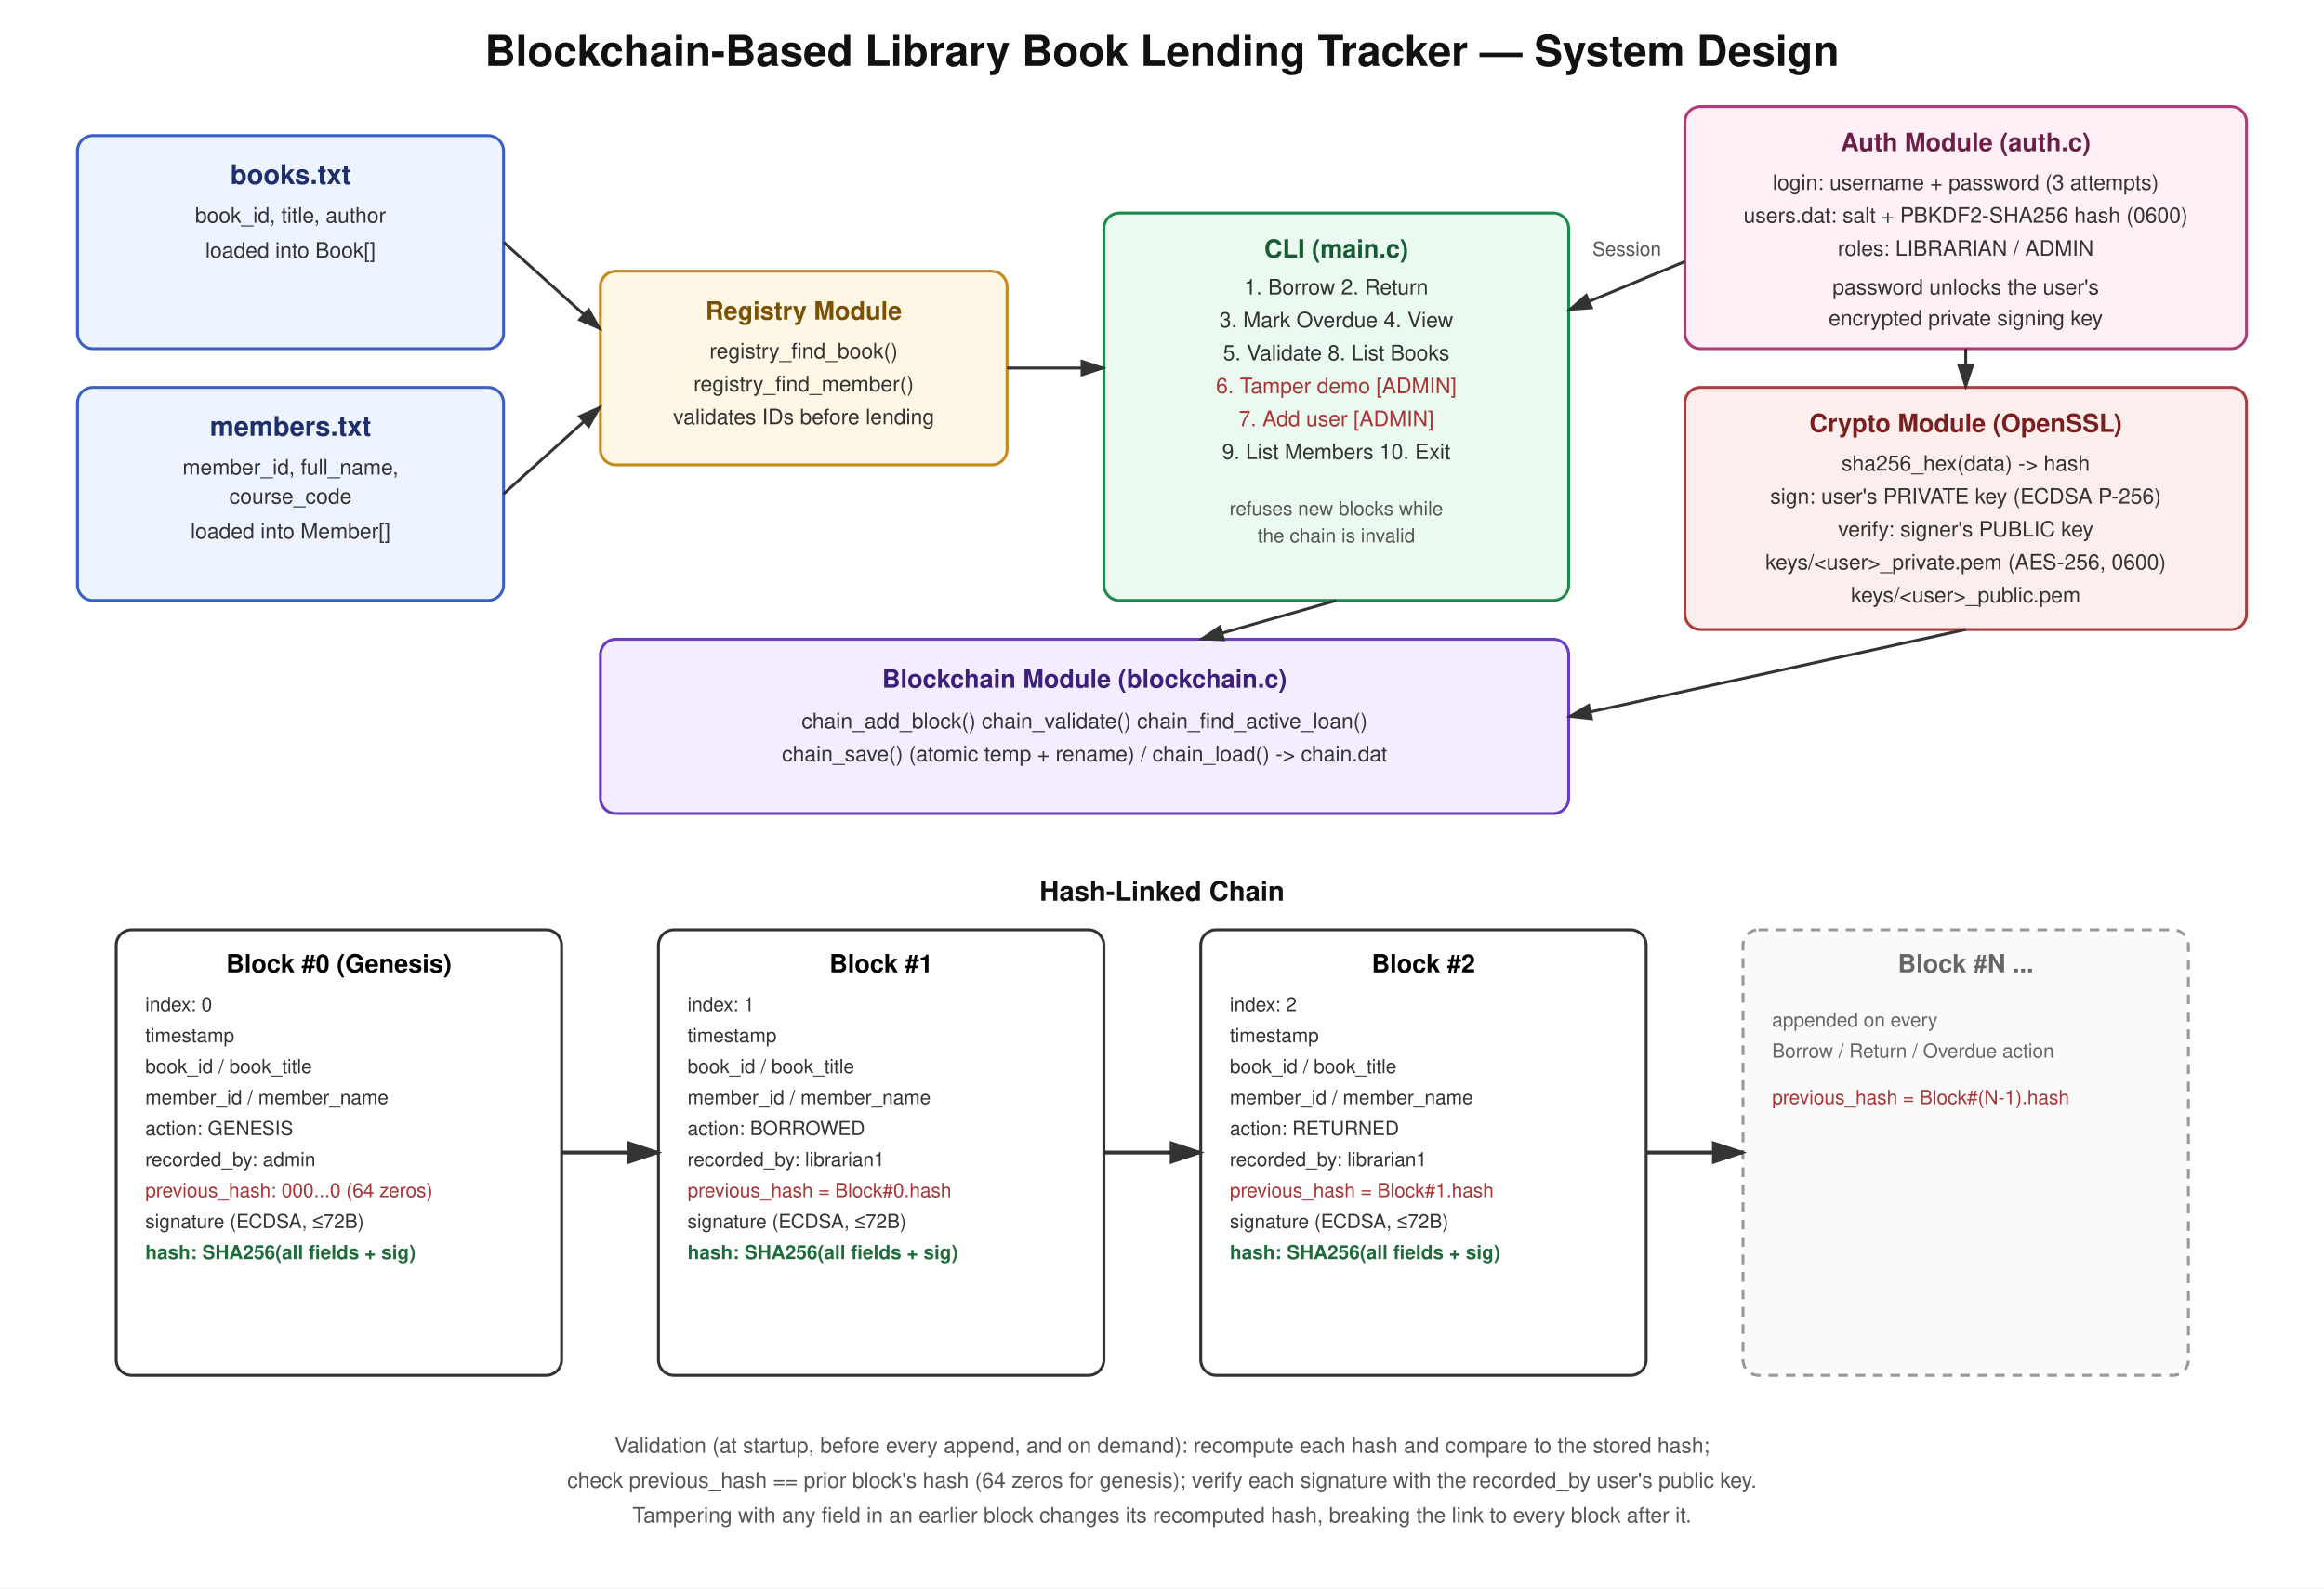
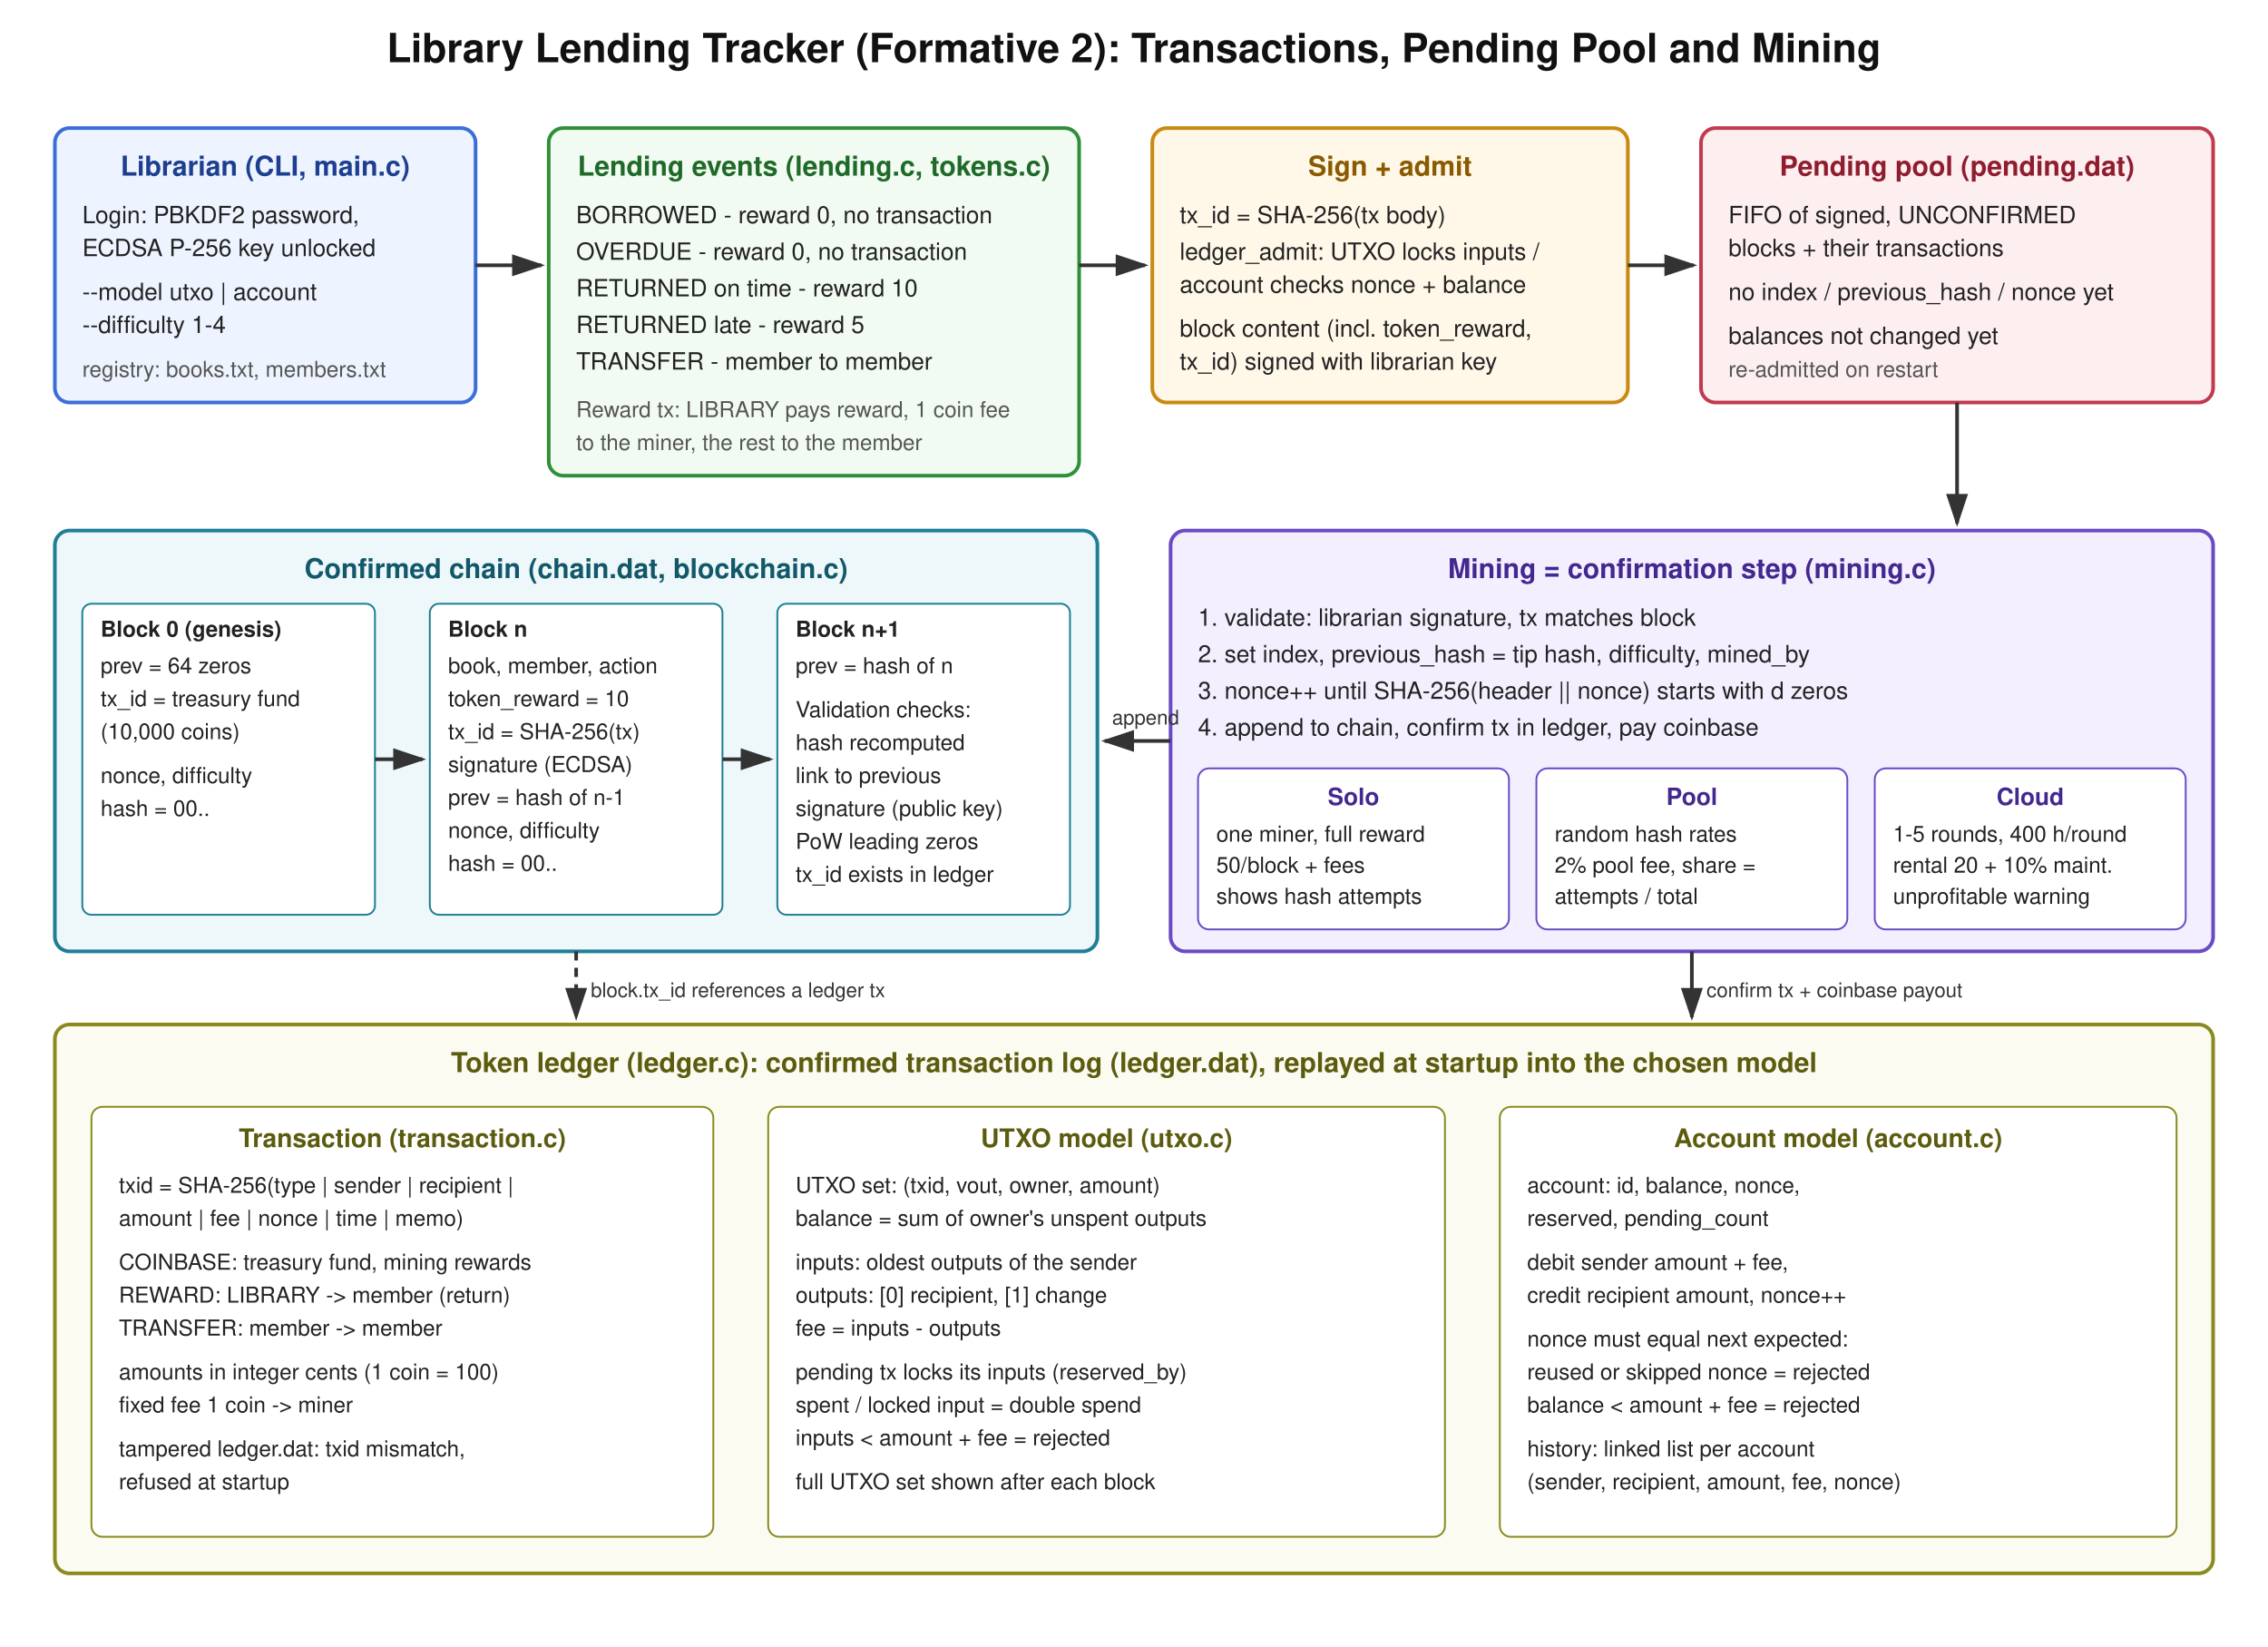
- <svg xmlns="http://www.w3.org/2000/svg" viewBox="0 0 1200 820" font-family="Helvetica, Arial, sans-serif">
+ <svg xmlns="http://www.w3.org/2000/svg" viewBox="0 0 1240 900" font-family="Helvetica, Arial, sans-serif">
  <defs>
    <marker id="arrow" markerWidth="10" markerHeight="10" refX="8" refY="3" orient="auto" markerUnits="strokeWidth">
      <path d="M0,0 L0,6 L9,3 z" fill="#333" />
    </marker>
  </defs>
-   <rect width="1200" height="820" fill="#ffffff" />
-   <text x="600" y="34" text-anchor="middle" font-size="22" font-weight="bold" fill="#111">Blockchain-Based Library Book Lending Tracker — System Design</text>
-   <rect x="40" y="70" width="220" height="110" rx="8" fill="#eef4ff" stroke="#3b5fc4" stroke-width="1.5" />
-   <text x="150" y="95" text-anchor="middle" font-size="14" font-weight="bold" fill="#1f2f6b">books.txt</text>
-   <text x="150" y="115" text-anchor="middle" font-size="11" fill="#333">book_id, title, author</text>
-   <text x="150" y="133" text-anchor="middle" font-size="11" fill="#333">loaded into Book[]</text>
-   <rect x="40" y="200" width="220" height="110" rx="8" fill="#eef4ff" stroke="#3b5fc4" stroke-width="1.5" />
-   <text x="150" y="225" text-anchor="middle" font-size="14" font-weight="bold" fill="#1f2f6b">members.txt</text>
-   <text x="150" y="245" text-anchor="middle" font-size="11" fill="#333">member_id, full_name,</text>
-   <text x="150" y="260" text-anchor="middle" font-size="11" fill="#333">course_code</text>
-   <text x="150" y="278" text-anchor="middle" font-size="11" fill="#333">loaded into Member[]</text>
-   <rect x="310" y="140" width="210" height="100" rx="8" fill="#fff7e6" stroke="#c48a1a" stroke-width="1.5" />
-   <text x="415" y="165" text-anchor="middle" font-size="13" font-weight="bold" fill="#7a5100">Registry Module</text>
-   <text x="415" y="185" text-anchor="middle" font-size="11" fill="#333">registry_find_book()</text>
-   <text x="415" y="202" text-anchor="middle" font-size="11" fill="#333">registry_find_member()</text>
-   <text x="415" y="219" text-anchor="middle" font-size="11" fill="#333">validates IDs before lending</text>
-   <line x1="260" y1="125" x2="310" y2="170" stroke="#333" stroke-width="1.5" marker-end="url(#arrow)" />
-   <line x1="260" y1="255" x2="310" y2="210" stroke="#333" stroke-width="1.5" marker-end="url(#arrow)" />
-   <rect x="570" y="110" width="240" height="200" rx="8" fill="#eafaf0" stroke="#1f8a4c" stroke-width="1.5" />
-   <text x="690" y="133" text-anchor="middle" font-size="13" font-weight="bold" fill="#155c34">CLI (main.c)</text>
-   <text x="690" y="152" text-anchor="middle" font-size="11" fill="#333">1. Borrow   2. Return</text>
-   <text x="690" y="169" text-anchor="middle" font-size="11" fill="#333">3. Mark Overdue   4. View</text>
-   <text x="690" y="186" text-anchor="middle" font-size="11" fill="#333">5. Validate   8. List Books</text>
-   <text x="690" y="203" text-anchor="middle" font-size="11" fill="#a33">6. Tamper demo [ADMIN]</text>
-   <text x="690" y="220" text-anchor="middle" font-size="11" fill="#a33">7. Add user [ADMIN]</text>
-   <text x="690" y="237" text-anchor="middle" font-size="11" fill="#333">9. List Members   10. Exit</text>
-   <text x="690" y="266" text-anchor="middle" font-size="10" fill="#555">refuses new blocks while</text>
-   <text x="690" y="280" text-anchor="middle" font-size="10" fill="#555">the chain is invalid</text>
-   <line x1="520" y1="190" x2="570" y2="190" stroke="#333" stroke-width="1.5" marker-end="url(#arrow)" />
-   <rect x="870" y="55" width="290" height="125" rx="8" fill="#fff0f7" stroke="#b03a7a" stroke-width="1.5" />
-   <text x="1015" y="78" text-anchor="middle" font-size="13" font-weight="bold" fill="#6b1f47">Auth Module (auth.c)</text>
-   <text x="1015" y="98" text-anchor="middle" font-size="11" fill="#333">login: username + password (3 attempts)</text>
-   <text x="1015" y="115" text-anchor="middle" font-size="11" fill="#333">users.dat: salt + PBKDF2-SHA256 hash (0600)</text>
-   <text x="1015" y="132" text-anchor="middle" font-size="11" fill="#333">roles: LIBRARIAN / ADMIN</text>
-   <text x="1015" y="152" text-anchor="middle" font-size="11" fill="#333">password unlocks the user's</text>
-   <text x="1015" y="168" text-anchor="middle" font-size="11" fill="#333">encrypted private signing key</text>
-   <line x1="870" y1="135" x2="810" y2="160" stroke="#333" stroke-width="1.5" marker-end="url(#arrow)" />
-   <text x="840" y="132" text-anchor="middle" font-size="10" fill="#555">Session</text>
-   <rect x="870" y="200" width="290" height="125" rx="8" fill="#fdeeee" stroke="#b23b3b" stroke-width="1.5" />
-   <text x="1015" y="223" text-anchor="middle" font-size="13" font-weight="bold" fill="#7a1f1f">Crypto Module (OpenSSL)</text>
-   <text x="1015" y="243" text-anchor="middle" font-size="11" fill="#333">sha256_hex(data) -&gt; hash</text>
-   <text x="1015" y="260" text-anchor="middle" font-size="11" fill="#333">sign: user's PRIVATE key (ECDSA P-256)</text>
-   <text x="1015" y="277" text-anchor="middle" font-size="11" fill="#333">verify: signer's PUBLIC key</text>
-   <text x="1015" y="294" text-anchor="middle" font-size="11" fill="#333">keys/&lt;user&gt;_private.pem (AES-256, 0600)</text>
-   <text x="1015" y="311" text-anchor="middle" font-size="11" fill="#333">keys/&lt;user&gt;_public.pem</text>
-   <line x1="1015" y1="180" x2="1015" y2="200" stroke="#333" stroke-width="1.5" marker-end="url(#arrow)" />
-   <rect x="310" y="330" width="500" height="90" rx="8" fill="#f3edff" stroke="#6a3bc4" stroke-width="1.5" />
-   <text x="560" y="355" text-anchor="middle" font-size="13" font-weight="bold" fill="#3b1f7a">Blockchain Module (blockchain.c)</text>
-   <text x="560" y="376" text-anchor="middle" font-size="11" fill="#333">chain_add_block()  chain_validate()  chain_find_active_loan()</text>
-   <text x="560" y="393" text-anchor="middle" font-size="11" fill="#333">chain_save() (atomic temp + rename) / chain_load()  -&gt;  chain.dat</text>
-   <line x1="690" y1="310" x2="620" y2="330" stroke="#333" stroke-width="1.5" marker-end="url(#arrow)" />
-   <line x1="1015" y1="325" x2="810" y2="370" stroke="#333" stroke-width="1.5" marker-end="url(#arrow)" />
-   <text x="600" y="465" text-anchor="middle" font-size="14" font-weight="bold" fill="#111">Hash-Linked Chain</text>
-   <g>
-     <rect x="60" y="480" width="230" height="230" rx="8" fill="#ffffff" stroke="#333" stroke-width="1.5" />
-     <text x="175" y="502" text-anchor="middle" font-size="13" font-weight="bold">Block #0 (Genesis)</text>
-     <text x="75" y="522" font-size="10" fill="#333">index: 0</text>
-     <text x="75" y="538" font-size="10" fill="#333">timestamp</text>
-     <text x="75" y="554" font-size="10" fill="#333">book_id / book_title</text>
-     <text x="75" y="570" font-size="10" fill="#333">member_id / member_name</text>
-     <text x="75" y="586" font-size="10" fill="#333">action: GENESIS</text>
-     <text x="75" y="602" font-size="10" fill="#333">recorded_by: admin</text>
-     <text x="75" y="618" font-size="10" fill="#a33">previous_hash: 000...0 (64 zeros)</text>
-     <text x="75" y="634" font-size="10" fill="#333">signature (ECDSA, ≤72B)</text>
-     <text x="75" y="650" font-size="10" fill="#1f6b3b" font-weight="bold">hash: SHA256(all fields + sig)</text>
+   <rect width="1240" height="900" fill="#ffffff" />
+   <text x="620" y="34" text-anchor="middle" font-size="22" font-weight="bold" fill="#111">Library Lending Tracker (Formative 2): Transactions, Pending Pool and Mining</text>
+   <rect x="30" y="70" width="230" height="150" rx="8" fill="#eef4ff" stroke="#3b6fd8" stroke-width="2" />
+   <text x="145" y="96" text-anchor="middle" font-size="15" font-weight="bold" fill="#1d3f8f">Librarian (CLI, main.c)</text>
+   <text x="45" y="122" font-size="13" fill="#222">Login: PBKDF2 password,</text>
+   <text x="45" y="140" font-size="13" fill="#222">ECDSA P-256 key unlocked</text>
+   <text x="45" y="164" font-size="13" fill="#222">--model utxo | account</text>
+   <text x="45" y="182" font-size="13" fill="#222">--difficulty 1-4</text>
+   <text x="45" y="206" font-size="12" fill="#555">registry: books.txt, members.txt</text>
+   <rect x="300" y="70" width="290" height="190" rx="8" fill="#f2fbf2" stroke="#2f8f3a" stroke-width="2" />
+   <text x="445" y="96" text-anchor="middle" font-size="15" font-weight="bold" fill="#1f6a29">Lending events (lending.c, tokens.c)</text>
+   <text x="315" y="122" font-size="13" fill="#222">BORROWED  - reward 0, no transaction</text>
+   <text x="315" y="142" font-size="13" fill="#222">OVERDUE   - reward 0, no transaction</text>
+   <text x="315" y="162" font-size="13" fill="#222">RETURNED on time - reward 10</text>
+   <text x="315" y="182" font-size="13" fill="#222">RETURNED late    - reward 5</text>
+   <text x="315" y="202" font-size="13" fill="#222">TRANSFER  - member to member</text>
+   <text x="315" y="228" font-size="12" fill="#555">Reward tx: LIBRARY pays reward, 1 coin fee</text>
+   <text x="315" y="246" font-size="12" fill="#555">to the miner, the rest to the member</text>
+   <rect x="630" y="70" width="260" height="150" rx="8" fill="#fff7e8" stroke="#c98a12" stroke-width="2" />
+   <text x="760" y="96" text-anchor="middle" font-size="15" font-weight="bold" fill="#8a5a00">Sign + admit</text>
+   <text x="645" y="122" font-size="13" fill="#222">tx_id = SHA-256(tx body)</text>
+   <text x="645" y="142" font-size="13" fill="#222">ledger_admit: UTXO locks inputs /</text>
+   <text x="645" y="160" font-size="13" fill="#222">account checks nonce + balance</text>
+   <text x="645" y="184" font-size="13" fill="#222">block content (incl. token_reward,</text>
+   <text x="645" y="202" font-size="13" fill="#222">tx_id) signed with librarian key</text>
+   <rect x="930" y="70" width="280" height="150" rx="8" fill="#fdeef0" stroke="#c23a4e" stroke-width="2" />
+   <text x="1070" y="96" text-anchor="middle" font-size="15" font-weight="bold" fill="#8f1d2e">Pending pool (pending.dat)</text>
+   <text x="945" y="122" font-size="13" fill="#222">FIFO of signed, UNCONFIRMED</text>
+   <text x="945" y="140" font-size="13" fill="#222">blocks + their transactions</text>
+   <text x="945" y="164" font-size="13" fill="#222">no index / previous_hash / nonce yet</text>
+   <text x="945" y="188" font-size="13" fill="#222">balances not changed yet</text>
+   <text x="945" y="206" font-size="12" fill="#555">re-admitted on restart</text>
+   <line x1="260" y1="145" x2="296" y2="145" stroke="#333" stroke-width="2" marker-end="url(#arrow)" />
+   <line x1="590" y1="145" x2="626" y2="145" stroke="#333" stroke-width="2" marker-end="url(#arrow)" />
+   <line x1="890" y1="145" x2="926" y2="145" stroke="#333" stroke-width="2" marker-end="url(#arrow)" />
+   <rect x="640" y="290" width="570" height="230" rx="8" fill="#f3efff" stroke="#6a4bc4" stroke-width="2" />
+   <text x="925" y="316" text-anchor="middle" font-size="15" font-weight="bold" fill="#43288f">Mining = confirmation step (mining.c)</text>
+   <text x="655" y="342" font-size="13" fill="#222">1. validate: librarian signature, tx matches block</text>
+   <text x="655" y="362" font-size="13" fill="#222">2. set index, previous_hash = tip hash, difficulty, mined_by</text>
+   <text x="655" y="382" font-size="13" fill="#222">3. nonce++ until SHA-256(header || nonce) starts with d zeros</text>
+   <text x="655" y="402" font-size="13" fill="#222">4. append to chain, confirm tx in ledger, pay coinbase</text>
+   <rect x="655" y="420" width="170" height="88" rx="6" fill="#ffffff" stroke="#6a4bc4" />
+   <text x="740" y="440" text-anchor="middle" font-size="13" font-weight="bold" fill="#43288f">Solo</text>
+   <text x="665" y="460" font-size="12" fill="#222">one miner, full reward</text>
+   <text x="665" y="477" font-size="12" fill="#222">50/block + fees</text>
+   <text x="665" y="494" font-size="12" fill="#222">shows hash attempts</text>
+   <rect x="840" y="420" width="170" height="88" rx="6" fill="#ffffff" stroke="#6a4bc4" />
+   <text x="925" y="440" text-anchor="middle" font-size="13" font-weight="bold" fill="#43288f">Pool</text>
+   <text x="850" y="460" font-size="12" fill="#222">random hash rates</text>
+   <text x="850" y="477" font-size="12" fill="#222">2% pool fee, share =</text>
+   <text x="850" y="494" font-size="12" fill="#222">attempts / total</text>
+   <rect x="1025" y="420" width="170" height="88" rx="6" fill="#ffffff" stroke="#6a4bc4" />
+   <text x="1110" y="440" text-anchor="middle" font-size="13" font-weight="bold" fill="#43288f">Cloud</text>
+   <text x="1035" y="460" font-size="12" fill="#222">1-5 rounds, 400 h/round</text>
+   <text x="1035" y="477" font-size="12" fill="#222">rental 20 + 10% maint.</text>
+   <text x="1035" y="494" font-size="12" fill="#222">unprofitable warning</text>
+   <line x1="1070" y1="220" x2="1070" y2="286" stroke="#333" stroke-width="2" marker-end="url(#arrow)" />
+   <rect x="30" y="290" width="570" height="230" rx="8" fill="#eef7f9" stroke="#1f7f95" stroke-width="2" />
+   <text x="315" y="316" text-anchor="middle" font-size="15" font-weight="bold" fill="#11586a">Confirmed chain (chain.dat, blockchain.c)</text>
+   <g font-size="12" fill="#222">
+     <rect x="45" y="330" width="160" height="170" rx="5" fill="#ffffff" stroke="#1f7f95" />
+     <text x="55" y="348" font-weight="bold">Block 0 (genesis)</text>
+     <text x="55" y="368">prev = 64 zeros</text>
+     <text x="55" y="386">tx_id = treasury fund</text>
+     <text x="55" y="404">(10,000 coins)</text>
+     <text x="55" y="428">nonce, difficulty</text>
+     <text x="55" y="446">hash = 00..</text>
+     <rect x="235" y="330" width="160" height="170" rx="5" fill="#ffffff" stroke="#1f7f95" />
+     <text x="245" y="348" font-weight="bold">Block n</text>
+     <text x="245" y="368">book, member, action</text>
+     <text x="245" y="386">token_reward = 10</text>
+     <text x="245" y="404">tx_id = SHA-256(tx)</text>
+     <text x="245" y="422">signature (ECDSA)</text>
+     <text x="245" y="440">prev = hash of n-1</text>
+     <text x="245" y="458">nonce, difficulty</text>
+     <text x="245" y="476">hash = 00..</text>
+     <rect x="425" y="330" width="160" height="170" rx="5" fill="#ffffff" stroke="#1f7f95" />
+     <text x="435" y="348" font-weight="bold">Block n+1</text>
+     <text x="435" y="368">prev = hash of n</text>
+     <text x="435" y="392">Validation checks:</text>
+     <text x="435" y="410">hash recomputed</text>
+     <text x="435" y="428">link to previous</text>
+     <text x="435" y="446">signature (public key)</text>
+     <text x="435" y="464">PoW leading zeros</text>
+     <text x="435" y="482">tx_id exists in ledger</text>
  </g>
-   <g>
-     <rect x="340" y="480" width="230" height="230" rx="8" fill="#ffffff" stroke="#333" stroke-width="1.5" />
-     <text x="455" y="502" text-anchor="middle" font-size="13" font-weight="bold">Block #1</text>
-     <text x="355" y="522" font-size="10" fill="#333">index: 1</text>
-     <text x="355" y="538" font-size="10" fill="#333">timestamp</text>
-     <text x="355" y="554" font-size="10" fill="#333">book_id / book_title</text>
-     <text x="355" y="570" font-size="10" fill="#333">member_id / member_name</text>
-     <text x="355" y="586" font-size="10" fill="#333">action: BORROWED</text>
-     <text x="355" y="602" font-size="10" fill="#333">recorded_by: librarian1</text>
-     <text x="355" y="618" font-size="10" fill="#a33">previous_hash = Block#0.hash</text>
-     <text x="355" y="634" font-size="10" fill="#333">signature (ECDSA, ≤72B)</text>
-     <text x="355" y="650" font-size="10" fill="#1f6b3b" font-weight="bold">hash: SHA256(all fields + sig)</text>
+   <line x1="205" y1="415" x2="231" y2="415" stroke="#333" stroke-width="2" marker-end="url(#arrow)" />
+   <line x1="395" y1="415" x2="421" y2="415" stroke="#333" stroke-width="2" marker-end="url(#arrow)" />
+   <line x1="640" y1="405" x2="604" y2="405" stroke="#333" stroke-width="2" marker-end="url(#arrow)" />
+   <text x="608" y="396" font-size="11" fill="#333">append</text>
+   <rect x="30" y="560" width="1180" height="300" rx="8" fill="#fbfbf2" stroke="#8a8a1f" stroke-width="2" />
+   <text x="620" y="586" text-anchor="middle" font-size="15" font-weight="bold" fill="#5c5c0f">Token ledger (ledger.c): confirmed transaction log (ledger.dat), replayed at startup into the chosen model</text>
+   <rect x="50" y="605" width="340" height="235" rx="6" fill="#ffffff" stroke="#8a8a1f" />
+   <text x="220" y="627" text-anchor="middle" font-size="14" font-weight="bold" fill="#5c5c0f">Transaction (transaction.c)</text>
+   <g font-size="12" fill="#222">
+     <text x="65" y="652">txid = SHA-256(type | sender | recipient |</text>
+     <text x="65" y="670">          amount | fee | nonce | time | memo)</text>
+     <text x="65" y="694">COINBASE: treasury fund, mining rewards</text>
+     <text x="65" y="712">REWARD: LIBRARY -&gt; member (return)</text>
+     <text x="65" y="730">TRANSFER: member -&gt; member</text>
+     <text x="65" y="754">amounts in integer cents (1 coin = 100)</text>
+     <text x="65" y="772">fixed fee 1 coin -&gt; miner</text>
+     <text x="65" y="796">tampered ledger.dat: txid mismatch,</text>
+     <text x="65" y="814">refused at startup</text>
  </g>
-   <g>
-     <rect x="620" y="480" width="230" height="230" rx="8" fill="#ffffff" stroke="#333" stroke-width="1.5" />
-     <text x="735" y="502" text-anchor="middle" font-size="13" font-weight="bold">Block #2</text>
-     <text x="635" y="522" font-size="10" fill="#333">index: 2</text>
-     <text x="635" y="538" font-size="10" fill="#333">timestamp</text>
-     <text x="635" y="554" font-size="10" fill="#333">book_id / book_title</text>
-     <text x="635" y="570" font-size="10" fill="#333">member_id / member_name</text>
-     <text x="635" y="586" font-size="10" fill="#333">action: RETURNED</text>
-     <text x="635" y="602" font-size="10" fill="#333">recorded_by: librarian1</text>
-     <text x="635" y="618" font-size="10" fill="#a33">previous_hash = Block#1.hash</text>
-     <text x="635" y="634" font-size="10" fill="#333">signature (ECDSA, ≤72B)</text>
-     <text x="635" y="650" font-size="10" fill="#1f6b3b" font-weight="bold">hash: SHA256(all fields + sig)</text>
+   <rect x="420" y="605" width="370" height="235" rx="6" fill="#ffffff" stroke="#8a8a1f" />
+   <text x="605" y="627" text-anchor="middle" font-size="14" font-weight="bold" fill="#5c5c0f">UTXO model (utxo.c)</text>
+   <g font-size="12" fill="#222">
+     <text x="435" y="652">UTXO set: (txid, vout, owner, amount)</text>
+     <text x="435" y="670">balance = sum of owner's unspent outputs</text>
+     <text x="435" y="694">inputs: oldest outputs of the sender</text>
+     <text x="435" y="712">outputs: [0] recipient, [1] change</text>
+     <text x="435" y="730">fee = inputs - outputs</text>
+     <text x="435" y="754">pending tx locks its inputs (reserved_by)</text>
+     <text x="435" y="772">spent / locked input = double spend</text>
+     <text x="435" y="790">inputs &lt; amount + fee = rejected</text>
+     <text x="435" y="814">full UTXO set shown after each block</text>
  </g>
-   <g>
-     <rect x="900" y="480" width="230" height="230" rx="8" fill="#fafafa" stroke="#999" stroke-width="1.5" stroke-dasharray="5,4" />
-     <text x="1015" y="502" text-anchor="middle" font-size="13" font-weight="bold" fill="#666">Block #N ...</text>
-     <text x="915" y="530" font-size="10" fill="#666">appended on every</text>
-     <text x="915" y="546" font-size="10" fill="#666">Borrow / Return / Overdue action</text>
-     <text x="915" y="570" font-size="10" fill="#a33">previous_hash = Block#(N-1).hash</text>
+   <rect x="820" y="605" width="370" height="235" rx="6" fill="#ffffff" stroke="#8a8a1f" />
+   <text x="1005" y="627" text-anchor="middle" font-size="14" font-weight="bold" fill="#5c5c0f">Account model (account.c)</text>
+   <g font-size="12" fill="#222">
+     <text x="835" y="652">account: id, balance, nonce,</text>
+     <text x="835" y="670">reserved, pending_count</text>
+     <text x="835" y="694">debit sender amount + fee,</text>
+     <text x="835" y="712">credit recipient amount, nonce++</text>
+     <text x="835" y="736">nonce must equal next expected:</text>
+     <text x="835" y="754">reused or skipped nonce = rejected</text>
+     <text x="835" y="772">balance &lt; amount + fee = rejected</text>
+     <text x="835" y="796">history: linked list per account</text>
+     <text x="835" y="814">(sender, recipient, amount, fee, nonce)</text>
  </g>
-   <line x1="290" y1="595" x2="340" y2="595" stroke="#333" stroke-width="2" marker-end="url(#arrow)" />
-   <line x1="570" y1="595" x2="620" y2="595" stroke="#333" stroke-width="2" marker-end="url(#arrow)" />
-   <line x1="850" y1="595" x2="900" y2="595" stroke="#333" stroke-width="2" marker-end="url(#arrow)" />
-   <text x="600" y="750" text-anchor="middle" font-size="11" fill="#555">Validation (at startup, before every append, and on demand): recompute each hash and compare to the stored hash;</text>
-   <text x="600" y="768" text-anchor="middle" font-size="11" fill="#555">check previous_hash == prior block's hash (64 zeros for genesis); verify each signature with the recorded_by user's public key.</text>
-   <text x="600" y="786" text-anchor="middle" font-size="11" fill="#555">Tampering with any field in an earlier block changes its recomputed hash, breaking the link to every block after it.</text>
+   <line x1="925" y1="520" x2="925" y2="556" stroke="#333" stroke-width="2" marker-end="url(#arrow)" />
+   <text x="933" y="545" font-size="11" fill="#333">confirm tx + coinbase payout</text>
+   <line x1="315" y1="520" x2="315" y2="556" stroke="#333" stroke-width="2" stroke-dasharray="5,4" marker-end="url(#arrow)" />
+   <text x="323" y="545" font-size="11" fill="#333">block.tx_id references a ledger tx</text>
</svg>
